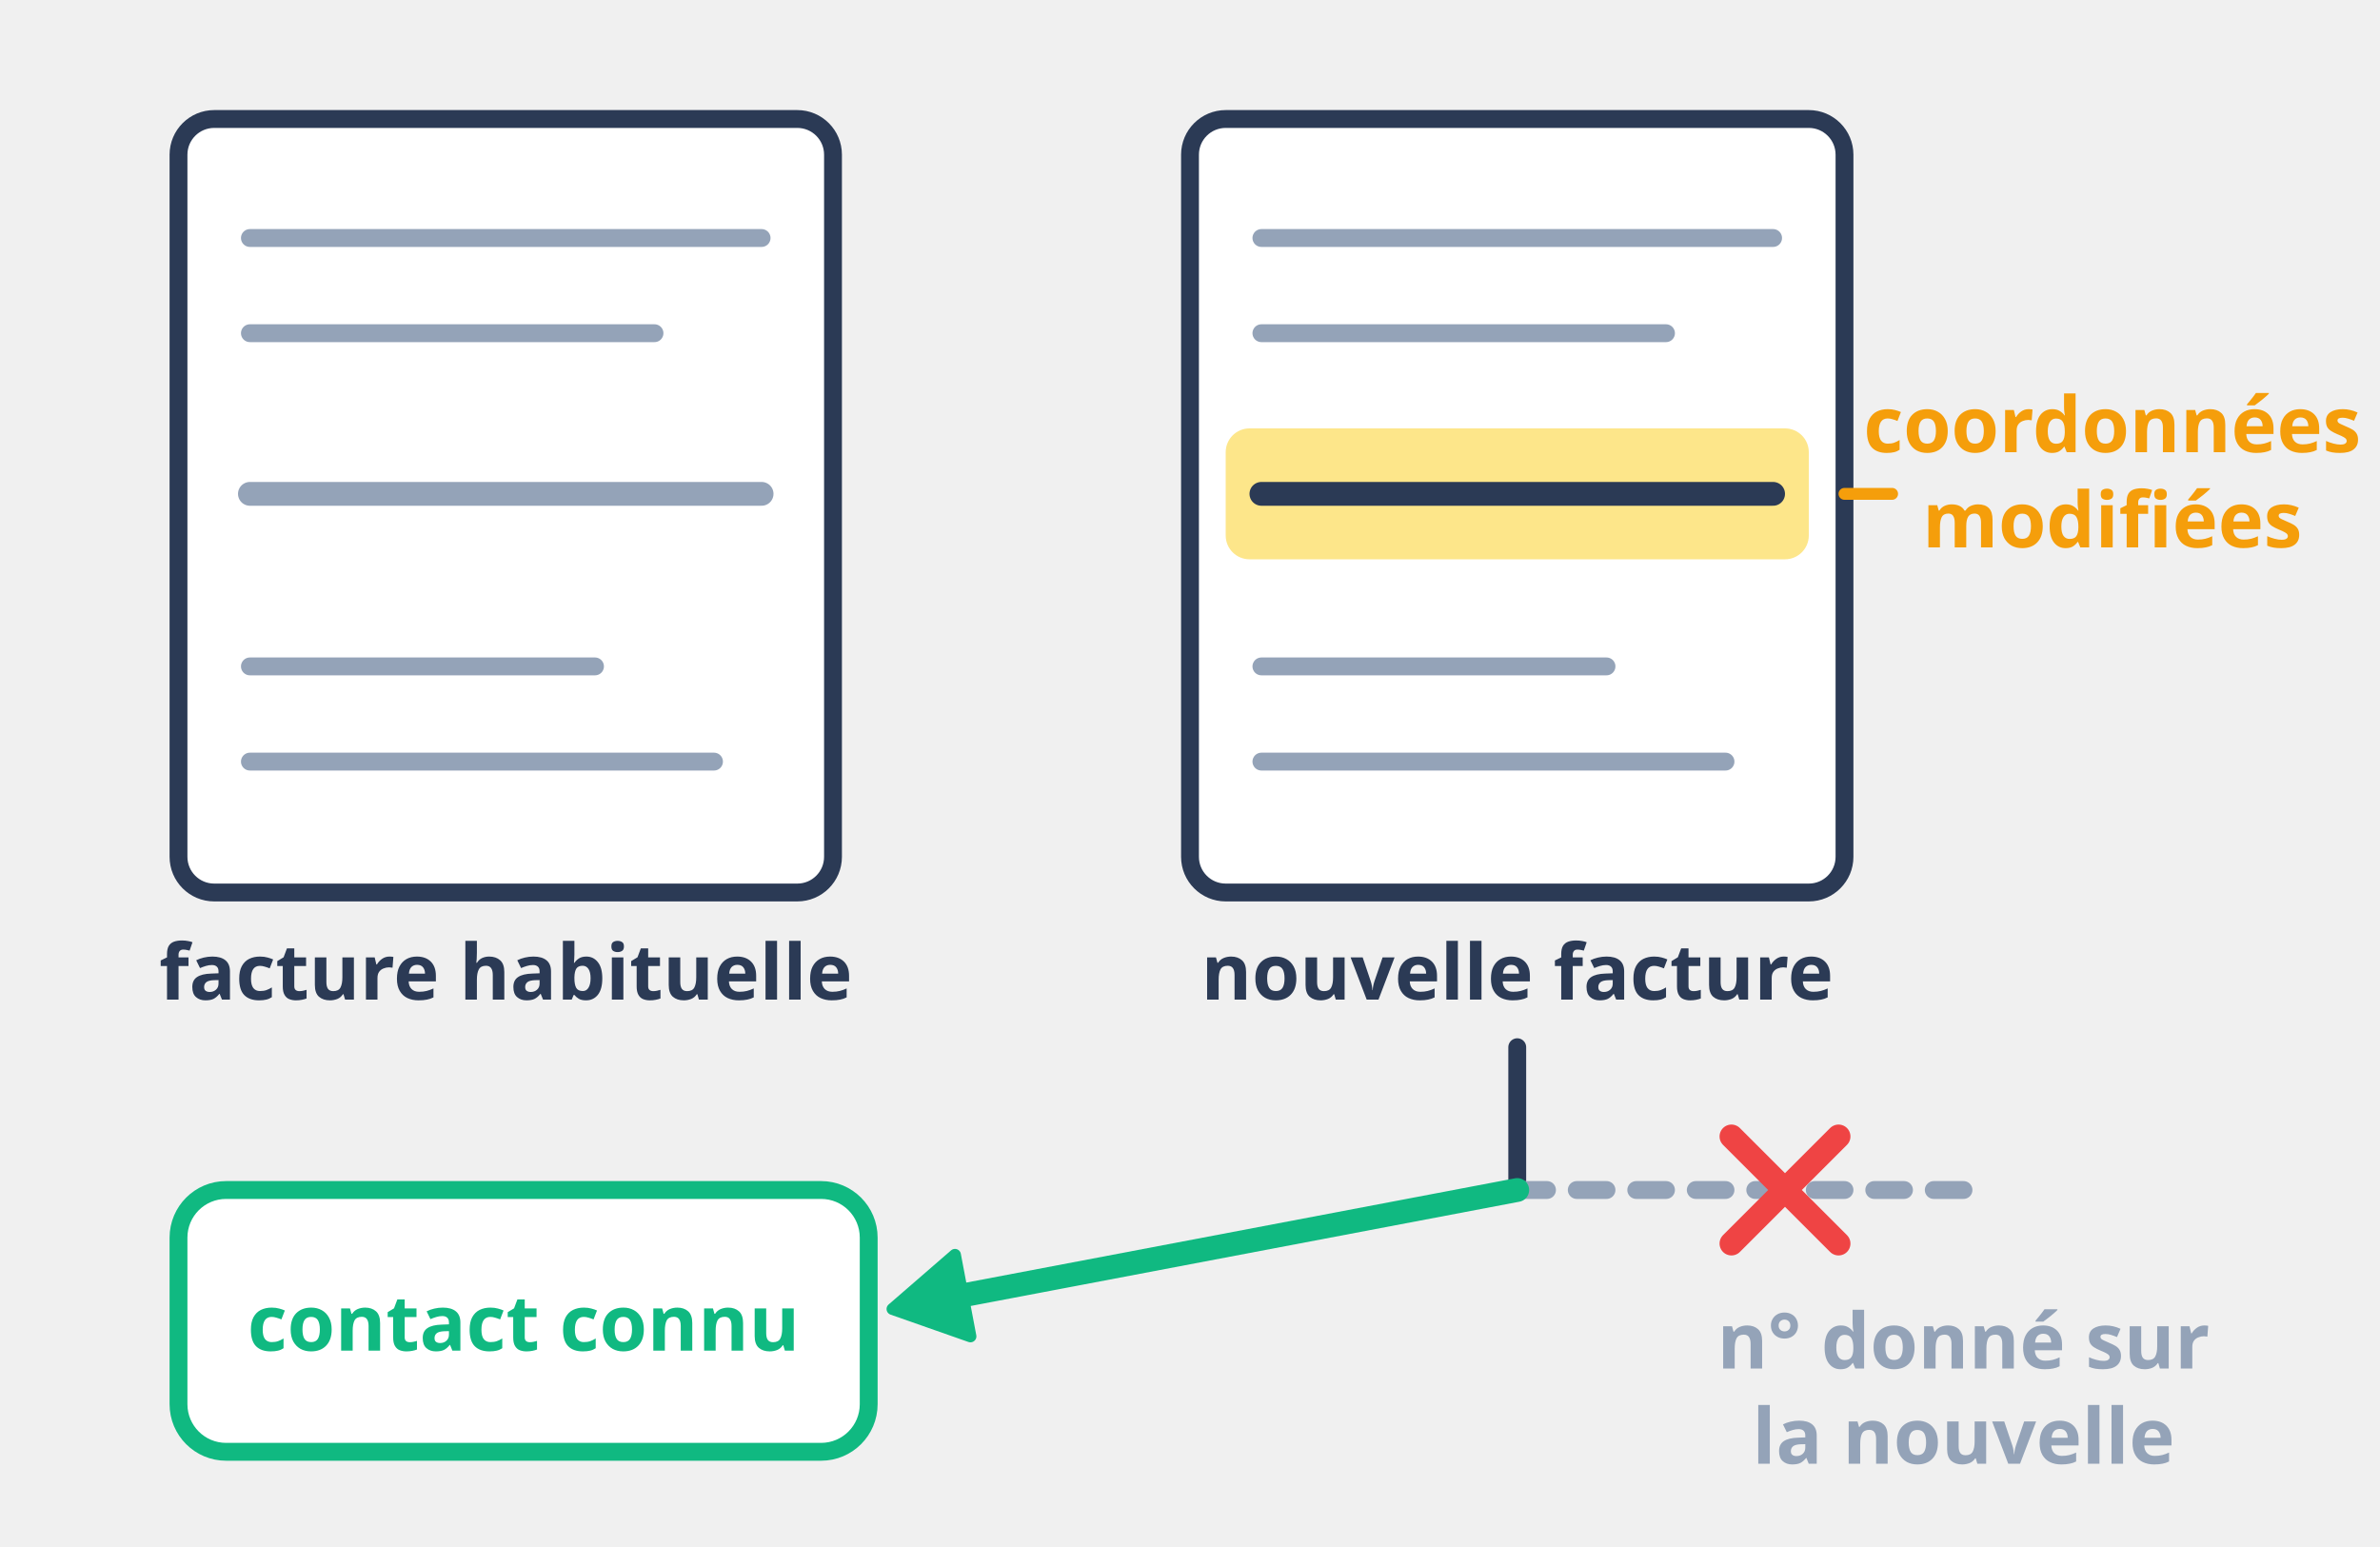
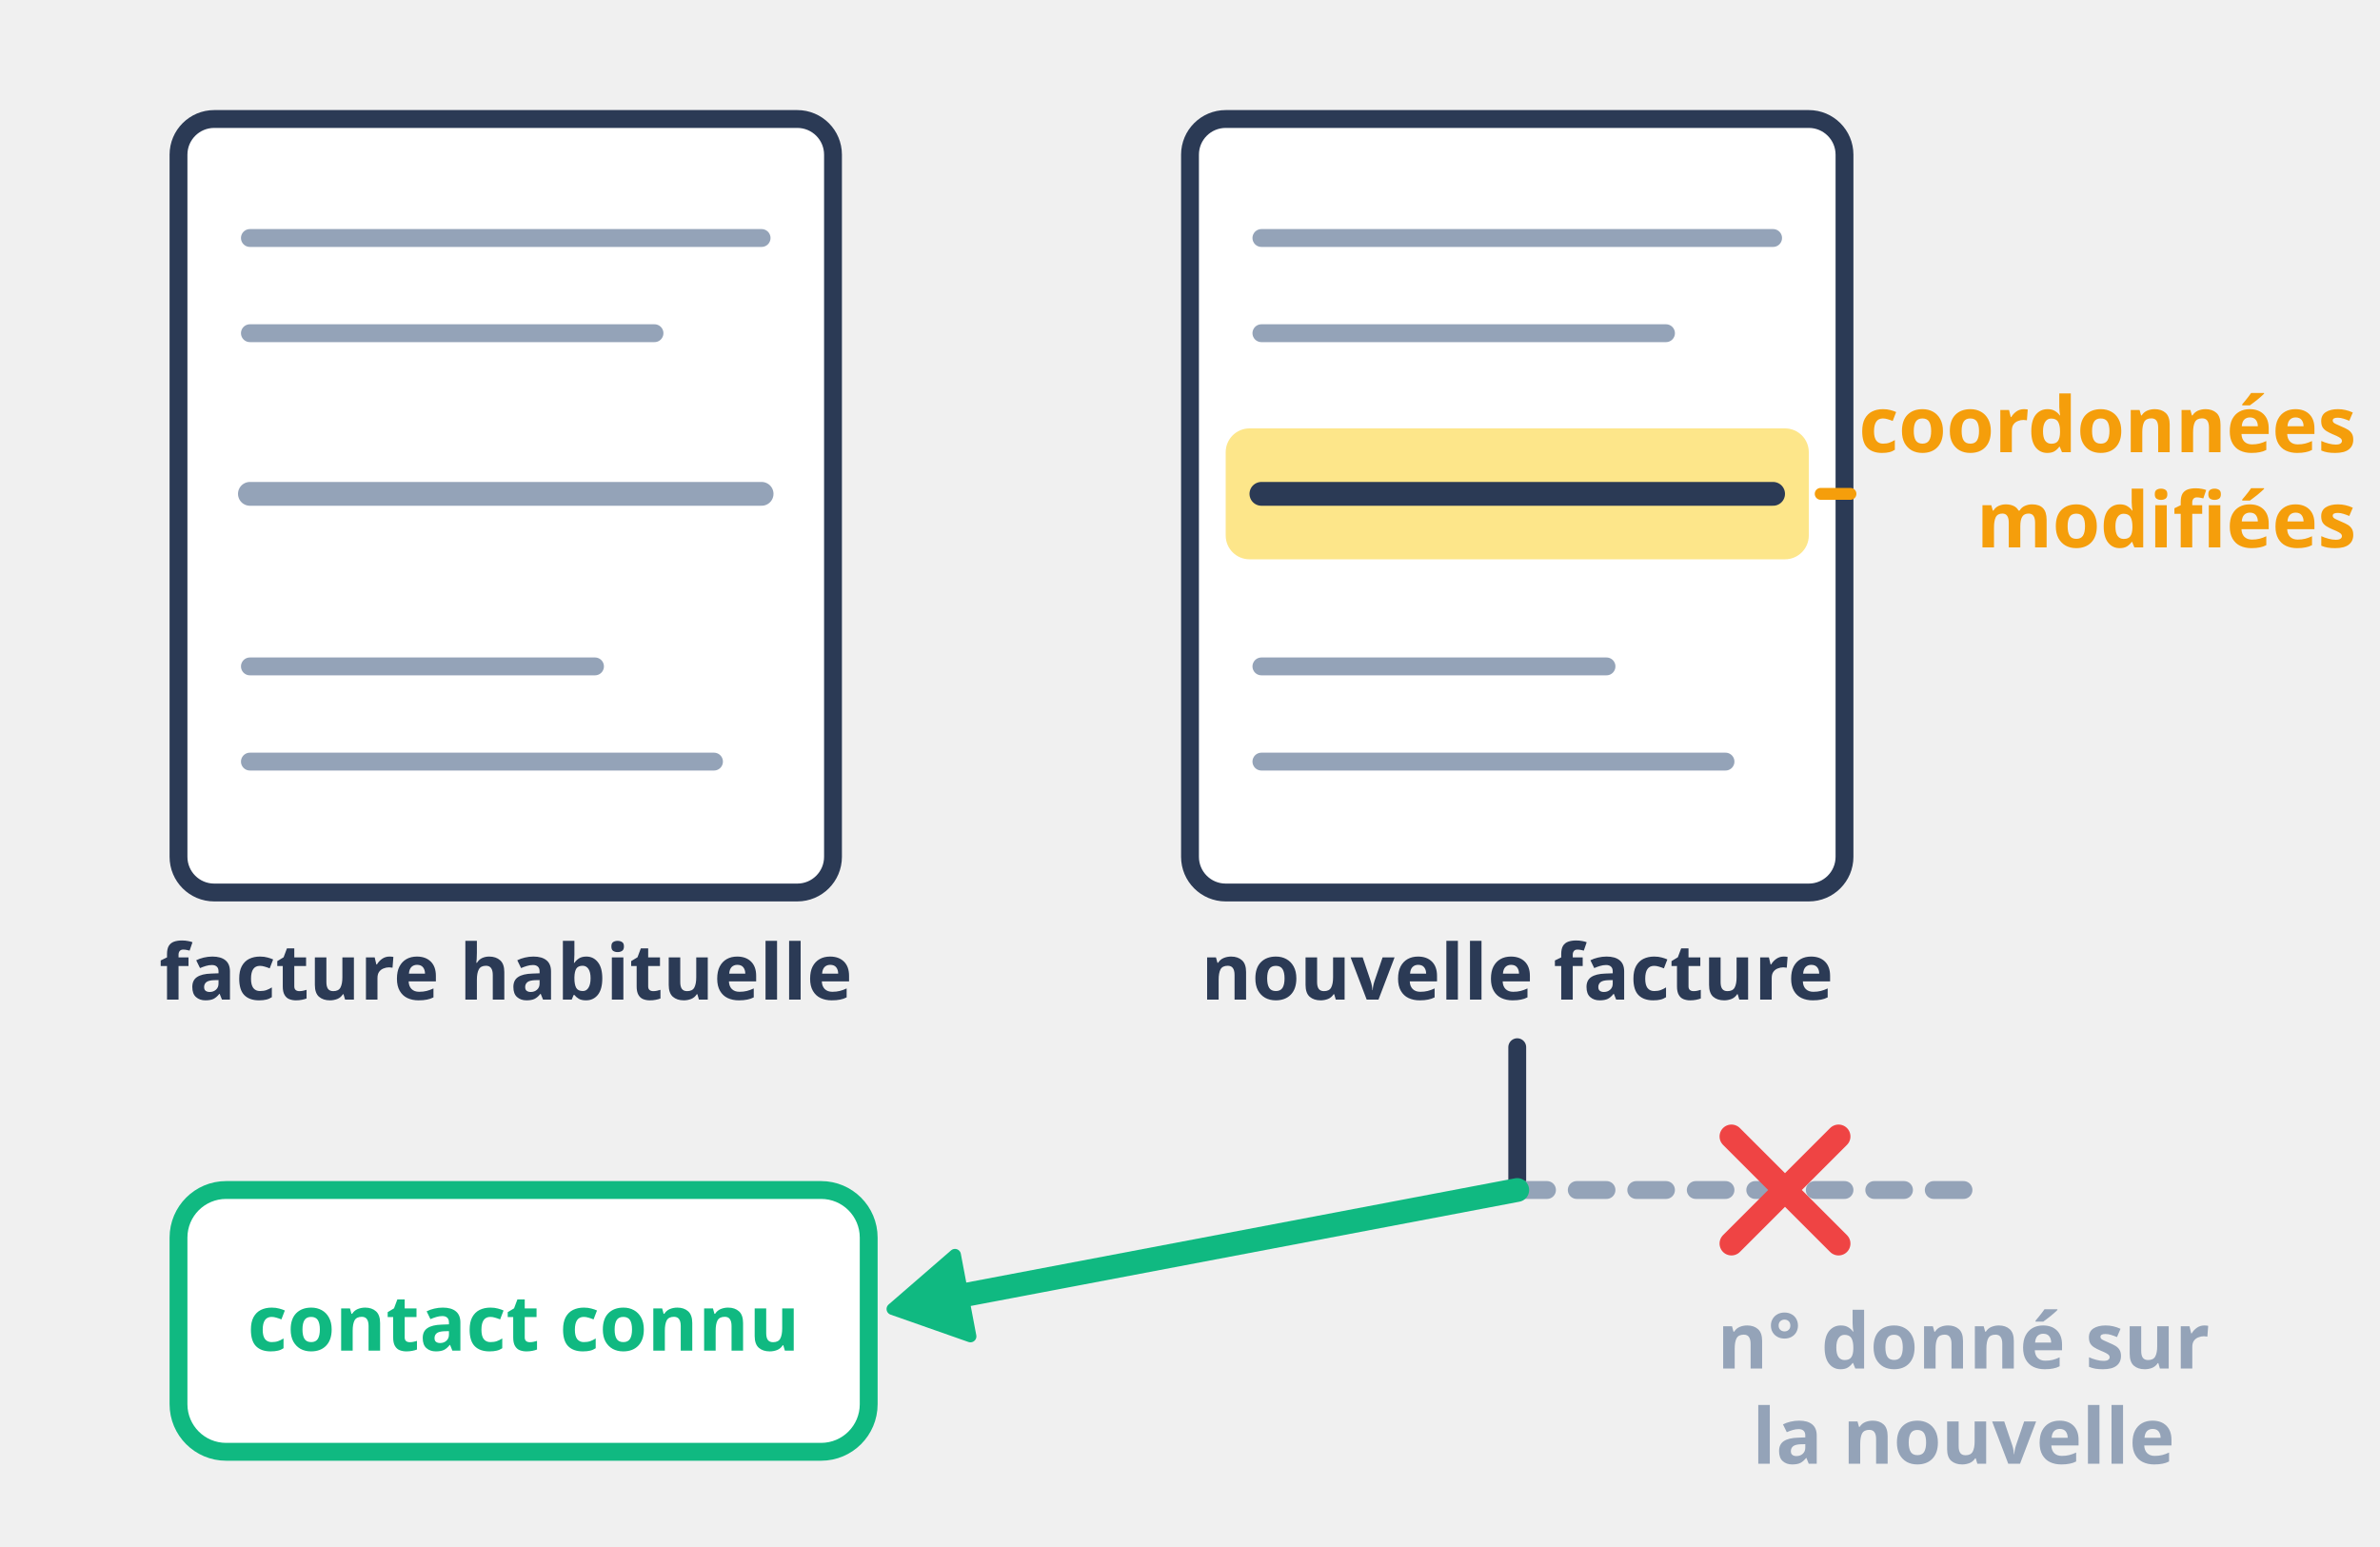
<svg xmlns="http://www.w3.org/2000/svg" viewBox="0 0 400 260" role="img">
  <style>@media (prefers-reduced-motion: reduce){*{animation:none!important}}</style>
  <g font-family="system-ui, sans-serif" font-weight="600" text-anchor="middle" stroke-linecap="round" stroke-linejoin="round">
    <rect x="30" y="20" width="110" height="130" rx="6" fill="#FFFFFF" stroke="#2B3A55" stroke-width="3" />
    <path d="M42 40H128M42 56H110" stroke="#94A3B8" stroke-width="3" fill="none" />
    <path d="M42 83H128" stroke="#94A3B8" stroke-width="4" fill="none" />
    <path d="M42 112H100M42 128H120" stroke="#94A3B8" stroke-width="3" fill="none" />
    <rect x="200" y="20" width="110" height="130" rx="6" fill="#FFFFFF" stroke="#2B3A55" stroke-width="3" />
    <path d="M212 40H298M212 56H280" stroke="#94A3B8" stroke-width="3" fill="none" />
    <rect x="206" y="72" width="98" height="22" rx="4" fill="#FDE68A" stroke="none" stroke-width="0" />
    <path d="M212 83H298" stroke="#2B3A55" stroke-width="4" fill="none" />
    <path d="M212 112H270M212 128H290" stroke="#94A3B8" stroke-width="3" fill="none" />
    <text x="85" y="168" font-size="13" fill="#2B3A55">facture habituelle</text>
    <text x="255" y="168" font-size="13" fill="#2B3A55">nouvelle facture</text>
-     <text x="355" y="76" font-size="13" fill="#F59E0B">coordonnées</text>
-     <text x="355" y="92" font-size="13" fill="#F59E0B">modifiées</text>
-     <path d="M310 83H318" stroke="#F59E0B" stroke-width="2" fill="none" />
+     <text x="396" y="76" font-size="13" fill="#F59E0B" text-anchor="end">coordonnées</text>
+     <text x="396" y="92" font-size="13" fill="#F59E0B" text-anchor="end">modifiées</text>
+     <path d="M306 83H311" stroke="#F59E0B" stroke-width="2" fill="none" />
    <path d="M255 176V200" stroke="#2B3A55" stroke-width="3" fill="none" />
    <path d="M255 200H330" stroke="#94A3B8" stroke-width="3" fill="none" stroke-dasharray="5 5" />
    <path d="M291 191L309 209M309 191L291 209" stroke="#EF4444" stroke-width="4" fill="none" />
    <text x="330" y="230" font-size="13" fill="#94A3B8">n° donné sur</text>
    <text x="330" y="246" font-size="13" fill="#94A3B8">la nouvelle</text>
    <g>
      <line x1="255" y1="200" x2="160.8" y2="217.9" stroke="#10B981" stroke-width="4" />
      <polygon points="150.0,220.0 160.5,210.9 163.1,224.6" fill="#10B981" stroke="#10B981" stroke-width="2" />
    </g>
    <rect x="30" y="200" width="116" height="44" rx="8" fill="#FFFFFF" stroke="#10B981" stroke-width="3" />
    <text x="88" y="227" font-size="13" fill="#10B981">contact connu</text>
  </g>
</svg>
